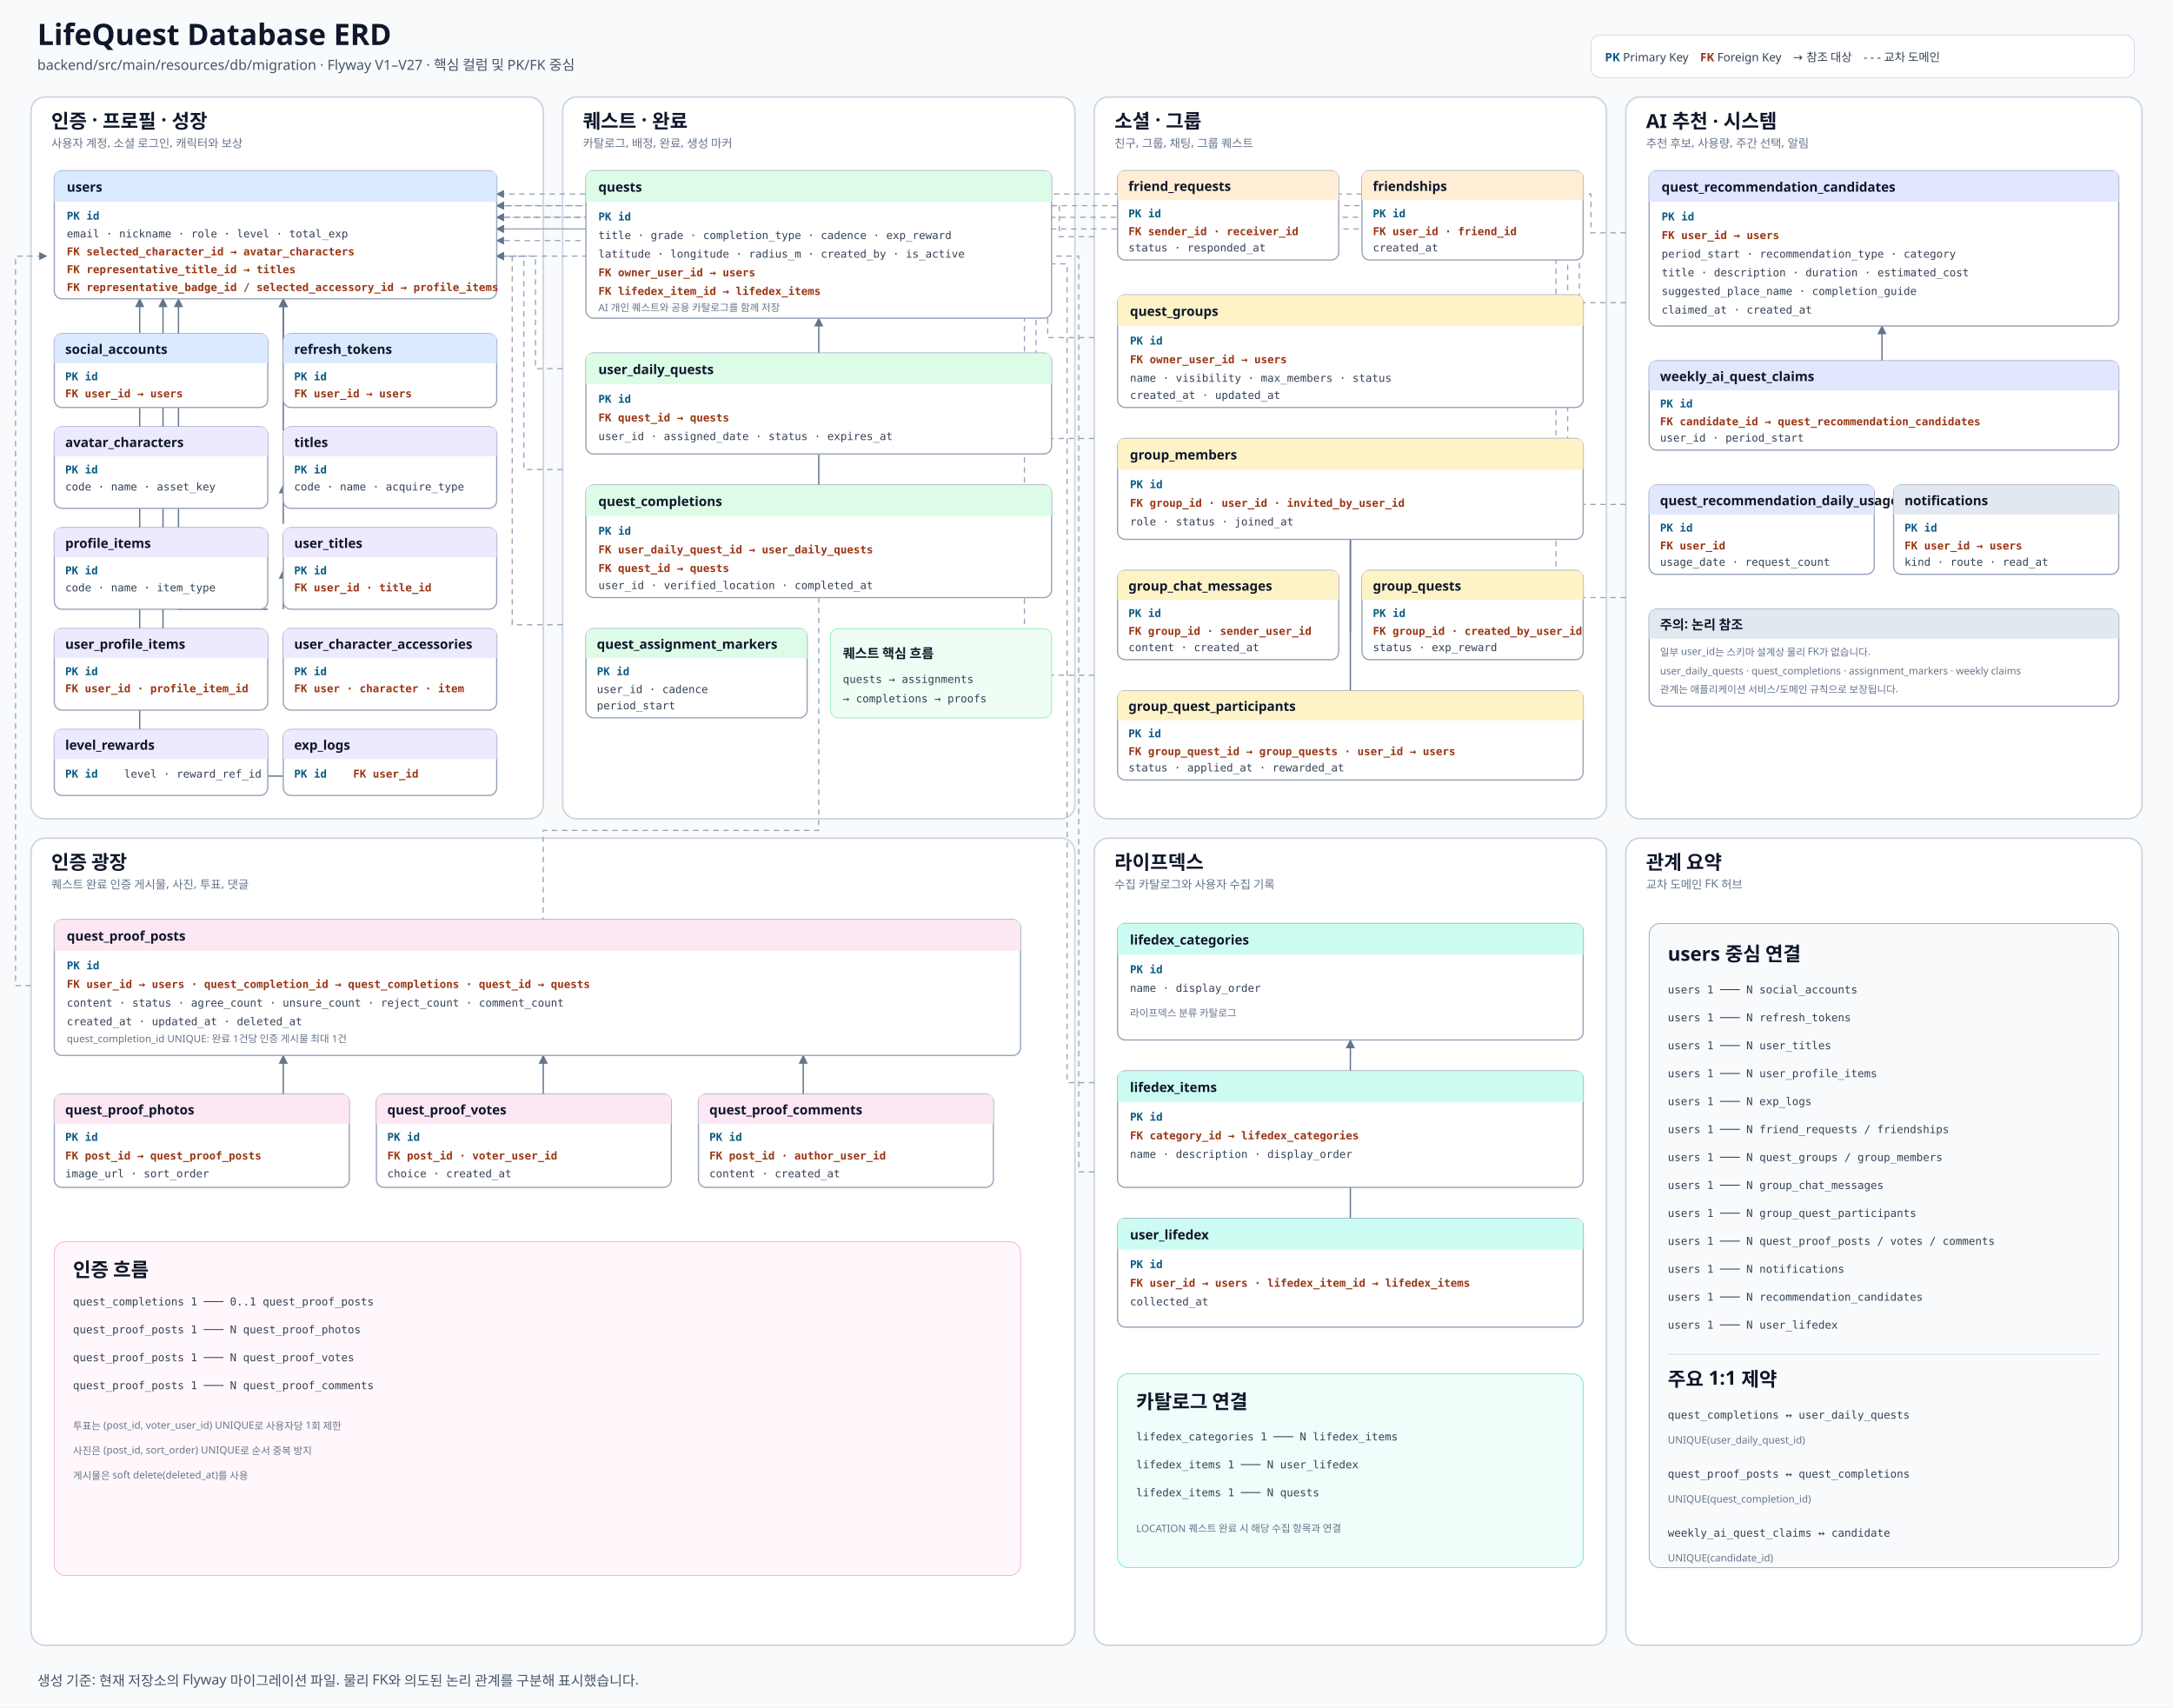
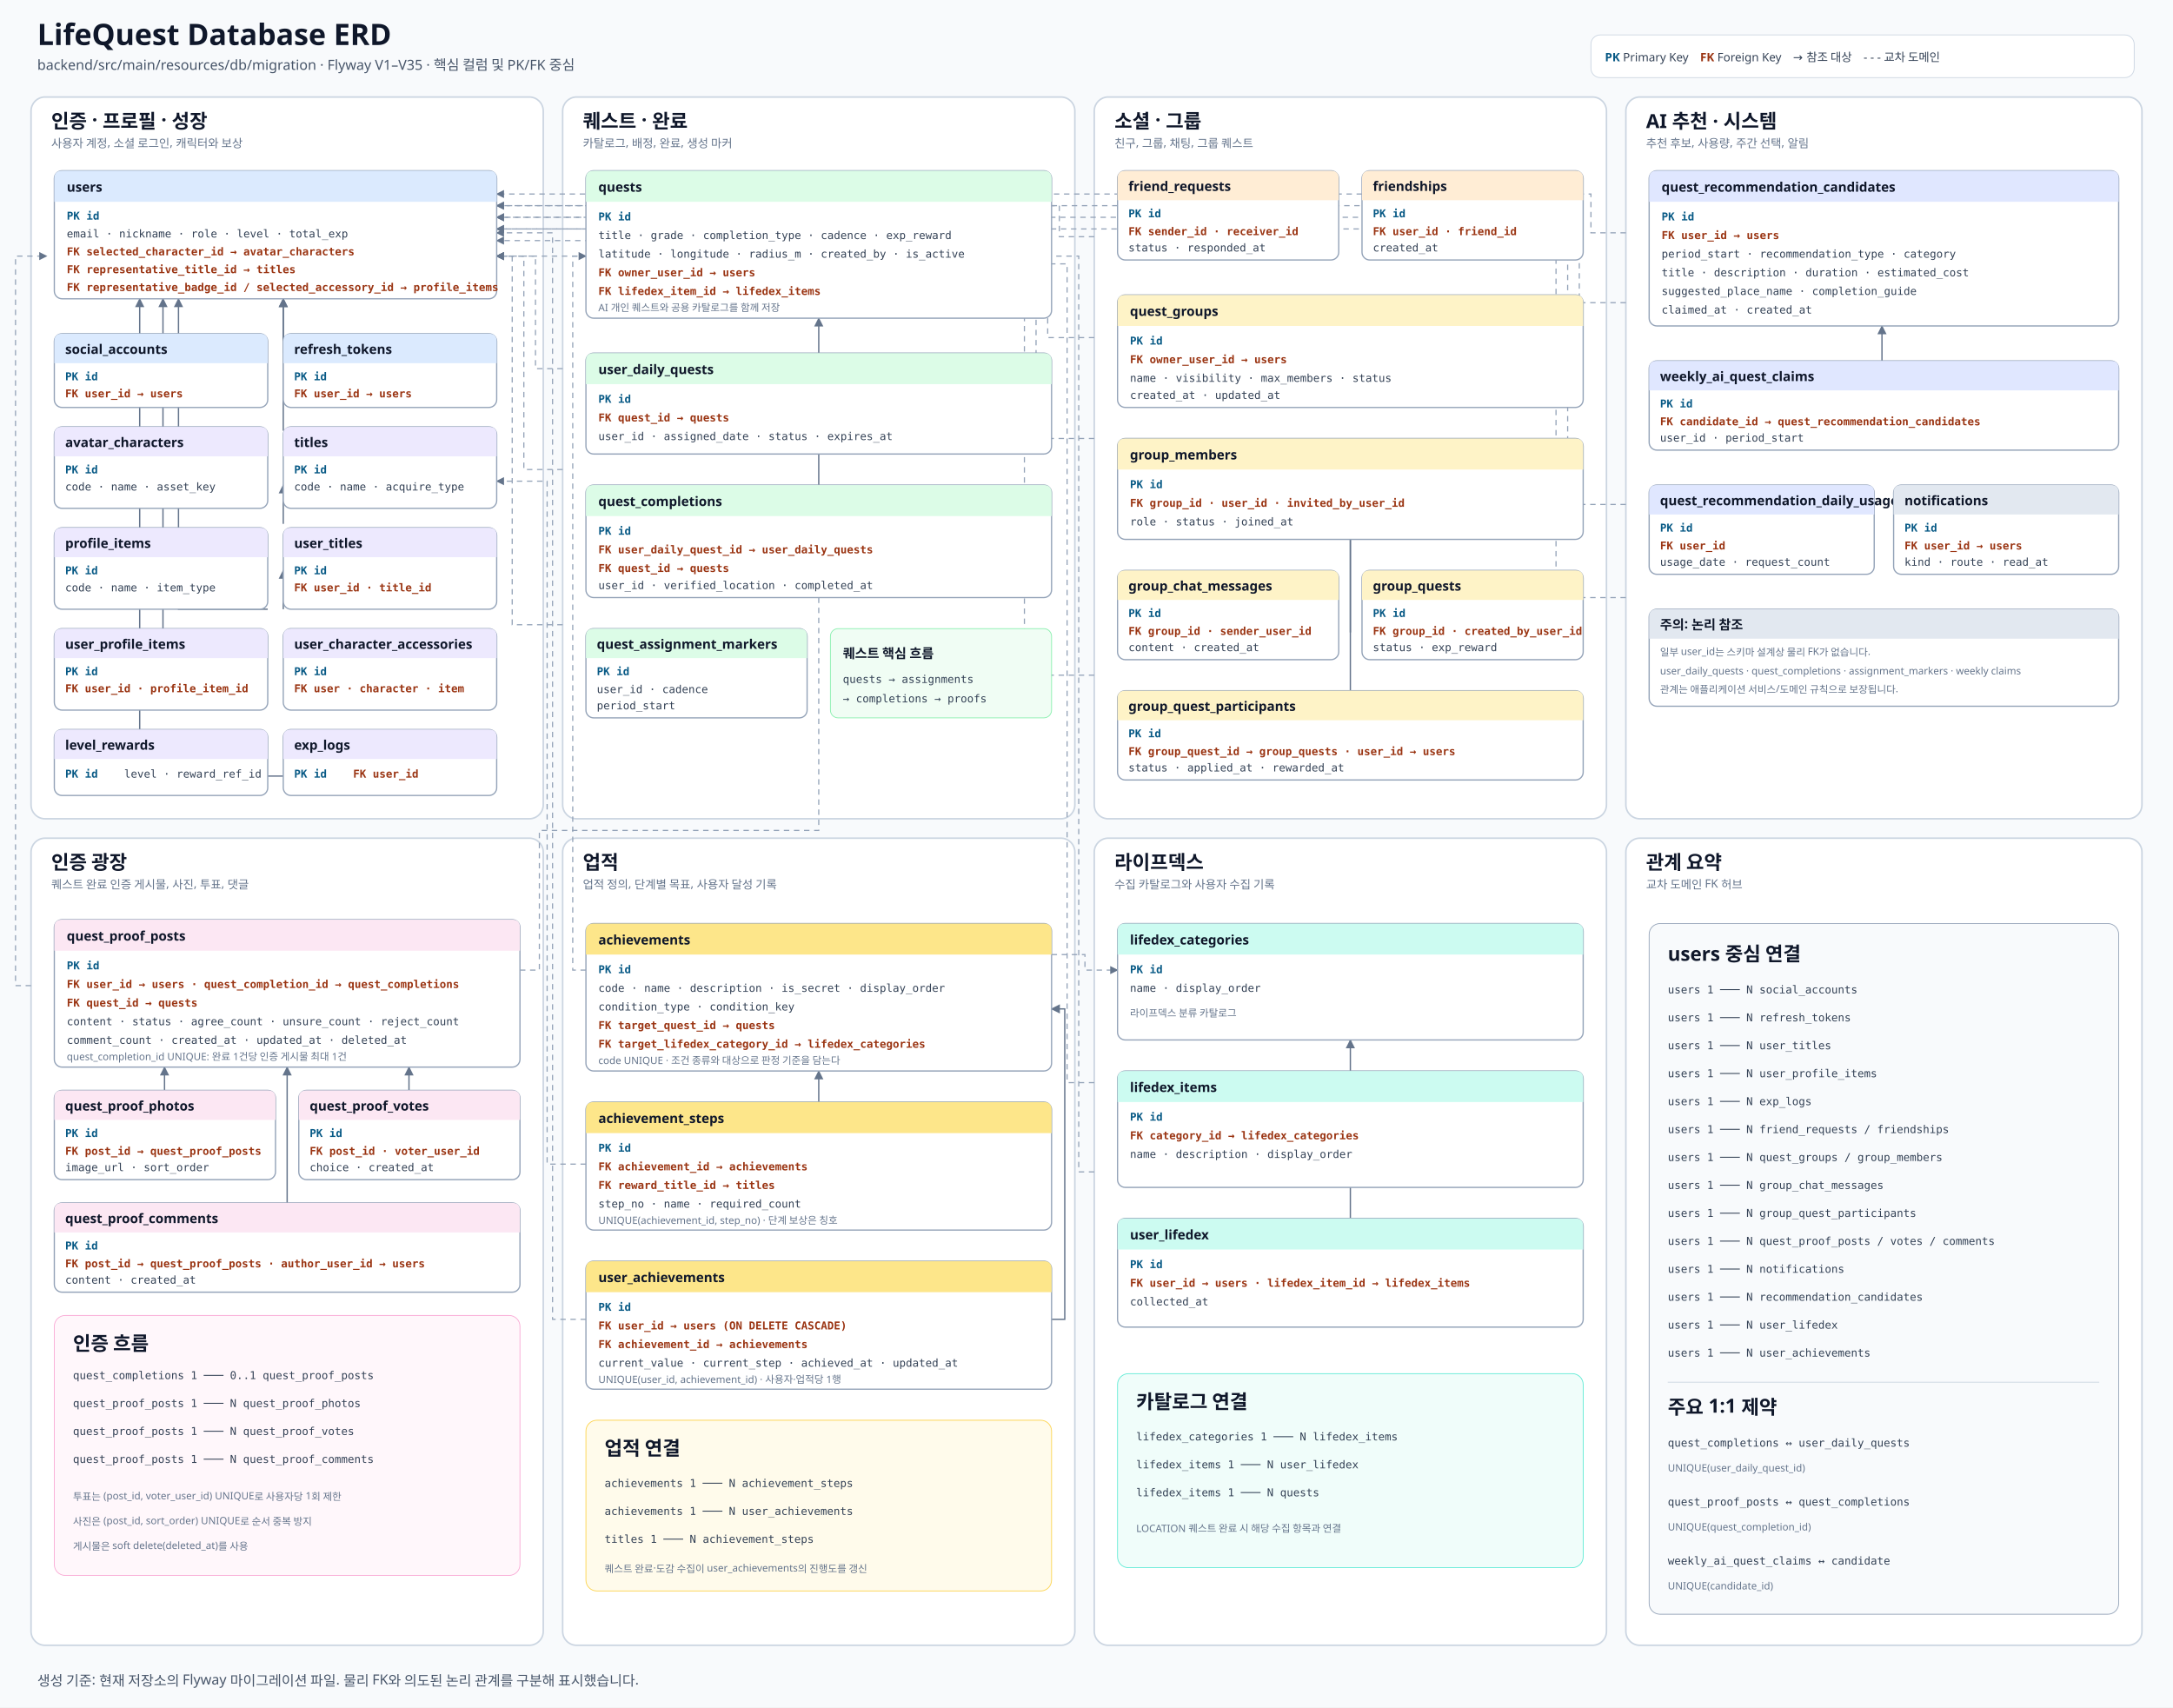
<svg xmlns="http://www.w3.org/2000/svg" width="2800" height="2200" viewBox="0 0 2800 2200" role="img" aria-labelledby="title desc">
  <defs>
    <style>
      .bg{fill:#f8fafc}.cluster{fill:#ffffff;stroke:#cbd5e1;stroke-width:2}.cluster-title{font:700 25px 'Segoe UI',sans-serif;fill:#0f172a}.cluster-sub{font:400 15px 'Segoe UI',sans-serif;fill:#64748b}
-       .box{fill:#ffffff;stroke:#94a3b8;stroke-width:1.6}.head-auth{fill:#dbeafe}.head-profile{fill:#ede9fe}.head-quest{fill:#dcfce7}.head-social{fill:#ffedd5}.head-group{fill:#fef3c7}.head-proof{fill:#fce7f3}.head-ai{fill:#e0e7ff}.head-life{fill:#ccfbf1}.head-system{fill:#e2e8f0}
+       .box{fill:#ffffff;stroke:#94a3b8;stroke-width:1.6}.head-auth{fill:#dbeafe}.head-profile{fill:#ede9fe}.head-quest{fill:#dcfce7}.head-social{fill:#ffedd5}.head-group{fill:#fef3c7}.head-proof{fill:#fce7f3}.head-ai{fill:#e0e7ff}.head-life{fill:#ccfbf1}.head-achv{fill:#fde68a}.head-system{fill:#e2e8f0}
      .table-title{font:700 17px 'Segoe UI',sans-serif;fill:#0f172a}.field{font:400 14px Consolas,monospace;fill:#334155}.pk{font:700 14px Consolas,monospace;fill:#075985}.fk{font:700 14px Consolas,monospace;fill:#9a3412}.note{font:400 13px 'Segoe UI',sans-serif;fill:#64748b}
      .rel{fill:none;stroke:#64748b;stroke-width:1.7;marker-end:url(#arrow)}.cross{fill:none;stroke:#94a3b8;stroke-width:1.5;stroke-dasharray:7 6;marker-end:url(#arrow)}.rel-label{font:500 12px 'Segoe UI',sans-serif;fill:#475569}
      .legend{font:500 15px 'Segoe UI',sans-serif;fill:#334155}.header{font:700 38px 'Segoe UI',sans-serif;fill:#0f172a}.subtitle{font:400 18px 'Segoe UI',sans-serif;fill:#475569}
    </style>
    <marker id="arrow" viewBox="0 0 10 10" refX="9" refY="5" markerWidth="7" markerHeight="7" orient="auto-start-reverse">
      <path d="M 0 0 L 10 5 L 0 10 z" fill="#64748b" />
    </marker>
  </defs>
  <rect class="bg" width="2800" height="2200" />
  <text x="48" y="58" class="header">LifeQuest Database ERD</text>
-   <text x="48" y="90" class="subtitle">backend/src/main/resources/db/migration · Flyway V1–V27 · 핵심 컬럼 및 PK/FK 중심</text>
+   <text x="48" y="90" class="subtitle">backend/src/main/resources/db/migration · Flyway V1–V35 · 핵심 컬럼 및 PK/FK 중심</text>
  <g transform="translate(2050 45)">
    <rect x="0" y="0" width="700" height="55" rx="12" fill="#fff" stroke="#cbd5e1" />
    <text x="18" y="34" class="legend">
      <tspan fill="#075985" font-weight="700">PK</tspan> Primary Key　<tspan fill="#9a3412" font-weight="700">FK</tspan> Foreign Key　→ 참조 대상　- - - 교차 도메인</text>
  </g>
  <rect x="40" y="125" width="660" height="930" rx="18" class="cluster" />
  <text x="66" y="165" class="cluster-title">인증 · 프로필 · 성장</text>
  <text x="66" y="190" class="cluster-sub">사용자 계정, 소셜 로그인, 캐릭터와 보상</text>
  <rect x="725" y="125" width="660" height="930" rx="18" class="cluster" />
  <text x="751" y="165" class="cluster-title">퀘스트 · 완료</text>
  <text x="751" y="190" class="cluster-sub">카탈로그, 배정, 완료, 생성 마커</text>
  <rect x="1410" y="125" width="660" height="930" rx="18" class="cluster" />
  <text x="1436" y="165" class="cluster-title">소셜 · 그룹</text>
  <text x="1436" y="190" class="cluster-sub">친구, 그룹, 채팅, 그룹 퀘스트</text>
  <rect x="2095" y="125" width="665" height="930" rx="18" class="cluster" />
  <text x="2121" y="165" class="cluster-title">AI 추천 · 시스템</text>
  <text x="2121" y="190" class="cluster-sub">추천 후보, 사용량, 주간 선택, 알림</text>
-   <rect x="40" y="1080" width="1345" height="1040" rx="18" class="cluster" />
+   <rect x="40" y="1080" width="660" height="1040" rx="18" class="cluster" />
  <text x="66" y="1120" class="cluster-title">인증 광장</text>
  <text x="66" y="1145" class="cluster-sub">퀘스트 완료 인증 게시물, 사진, 투표, 댓글</text>
+   <rect x="725" y="1080" width="660" height="1040" rx="18" class="cluster" />
+   <text x="751" y="1120" class="cluster-title">업적</text>
+   <text x="751" y="1145" class="cluster-sub">업적 정의, 단계별 목표, 사용자 달성 기록</text>
  <rect x="1410" y="1080" width="660" height="1040" rx="18" class="cluster" />
  <text x="1436" y="1120" class="cluster-title">라이프덱스</text>
  <text x="1436" y="1145" class="cluster-sub">수집 카탈로그와 사용자 수집 기록</text>
  <rect x="2095" y="1080" width="665" height="1040" rx="18" class="cluster" />
  <text x="2121" y="1120" class="cluster-title">관계 요약</text>
  <text x="2121" y="1145" class="cluster-sub">교차 도메인 FK 허브</text>
  <path class="rel" d="M365 455 V385" />
  <path class="rel" d="M365 555 V385" />
  <path class="rel" d="M345 785 H230 V385" />
  <path class="rel" d="M345 895 H210 V385" />
  <path class="rel" d="M365 675 V625" />
  <path class="rel" d="M365 785 V735" />
  <path class="rel" d="M365 1000 H180 V385" />
  <path class="rel" d="M1055 520 V410" />
  <path class="rel" d="M1055 650 V520" />
  <path class="cross" d="M725 475 H690 V330 H640" />
  <path class="cross" d="M725 605 H675 V330 H640" />
  <path class="cross" d="M725 805 H660 V330 H640" />
  <path class="cross" d="M1410 305 H1365 V265 H640" />
  <path class="cross" d="M1410 435 H1350 V280 H640" />
  <path class="cross" d="M1410 565 H1335 V295 H640" />
  <path class="rel" d="M1740 695 V625" />
  <path class="rel" d="M1740 815 V625" />
  <path class="rel" d="M1740 935 V625" />
  <path class="cross" d="M1410 870 H1320 V310 H640" />
  <path class="rel" d="M2425 510 V420" />
  <path class="cross" d="M2095 300 H2050 V250 H640" />
  <path class="cross" d="M2095 390 H2035 V265 H640" />
  <path class="cross" d="M2095 650 H2020 V280 H640" />
  <path class="cross" d="M2095 770 H2005 V295 H640" />
-   <path class="rel" d="M365 1470 V1360" />
-   <path class="rel" d="M700 1470 V1360" />
-   <path class="rel" d="M1035 1470 V1360" />
+   <path class="rel" d="M212 1465 V1375" />
+   <path class="rel" d="M527 1465 V1375" />
+   <path class="rel" d="M370 1600 V1375" />
  <path class="cross" d="M40 1270 H20 V330 H60" />
-   <path class="cross" d="M700 1215 V1070 H1055 V650" />
+   <path class="cross" d="M670 1250 H695 V1070 H1055 V650" />
  <path class="rel" d="M1740 1450 V1340" />
  <path class="rel" d="M1740 1570 V1450" />
  <path class="cross" d="M1410 1510 H1390 V330 H640" />
  <path class="cross" d="M1410 1395 H1375 V340 H1055 V410" />
+   <path class="rel" d="M1055 1500 V1380" />
+   <path class="rel" d="M1355 1700 H1372 V1300 H1355" />
+   <path class="cross" d="M755 1250 H738 V330 H755" />
+   <path class="cross" d="M1355 1230 H1398 V1250 H1440" />
+   <path class="cross" d="M755 1700 H712 V300 H640" />
+   <path class="cross" d="M755 1500 H705 V620 H640" />
  <g transform="translate(70 220)">
    <rect width="570" height="165" rx="10" class="box" />
    <path d="M0 10Q0 0 10 0H560Q570 0 570 10V40H0Z" class="head-auth" />
    <text x="16" y="27" class="table-title">users</text>
    <text x="16" y="63" class="pk">PK id</text>
    <text x="16" y="86" class="field">email · nickname · role · level · total_exp</text>
    <text x="16" y="109" class="fk">FK selected_character_id → avatar_characters</text>
    <text x="16" y="132" class="fk">FK representative_title_id → titles</text>
    <text x="16" y="155" class="fk">FK representative_badge_id / selected_accessory_id → profile_items</text>
  </g>
  <g transform="translate(70 430)">
    <rect width="275" height="95" rx="10" class="box" />
    <path d="M0 10Q0 0 10 0H265Q275 0 275 10V38H0Z" class="head-auth" />
    <text x="14" y="26" class="table-title">social_accounts</text>
    <text x="14" y="60" class="pk">PK id</text>
    <text x="14" y="82" class="fk">FK user_id → users</text>
  </g>
  <g transform="translate(365 430)">
    <rect width="275" height="95" rx="10" class="box" />
    <path d="M0 10Q0 0 10 0H265Q275 0 275 10V38H0Z" class="head-auth" />
    <text x="14" y="26" class="table-title">refresh_tokens</text>
    <text x="14" y="60" class="pk">PK id</text>
    <text x="14" y="82" class="fk">FK user_id → users</text>
  </g>
  <g transform="translate(70 550)">
    <rect width="275" height="105" rx="10" class="box" />
    <path d="M0 10Q0 0 10 0H265Q275 0 275 10V38H0Z" class="head-profile" />
    <text x="14" y="26" class="table-title">avatar_characters</text>
    <text x="14" y="60" class="pk">PK id</text>
    <text x="14" y="82" class="field">code · name · asset_key</text>
  </g>
  <g transform="translate(365 550)">
    <rect width="275" height="105" rx="10" class="box" />
    <path d="M0 10Q0 0 10 0H265Q275 0 275 10V38H0Z" class="head-profile" />
    <text x="14" y="26" class="table-title">titles</text>
    <text x="14" y="60" class="pk">PK id</text>
    <text x="14" y="82" class="field">code · name · acquire_type</text>
  </g>
  <g transform="translate(70 680)">
    <rect width="275" height="105" rx="10" class="box" />
    <path d="M0 10Q0 0 10 0H265Q275 0 275 10V38H0Z" class="head-profile" />
    <text x="14" y="26" class="table-title">profile_items</text>
    <text x="14" y="60" class="pk">PK id</text>
    <text x="14" y="82" class="field">code · name · item_type</text>
  </g>
  <g transform="translate(365 680)">
    <rect width="275" height="105" rx="10" class="box" />
    <path d="M0 10Q0 0 10 0H265Q275 0 275 10V38H0Z" class="head-profile" />
    <text x="14" y="26" class="table-title">user_titles</text>
    <text x="14" y="60" class="pk">PK id</text>
    <text x="14" y="82" class="fk">FK user_id · title_id</text>
  </g>
  <g transform="translate(70 810)">
    <rect width="275" height="105" rx="10" class="box" />
    <path d="M0 10Q0 0 10 0H265Q275 0 275 10V38H0Z" class="head-profile" />
    <text x="14" y="26" class="table-title">user_profile_items</text>
    <text x="14" y="60" class="pk">PK id</text>
    <text x="14" y="82" class="fk">FK user_id · profile_item_id</text>
  </g>
  <g transform="translate(365 810)">
    <rect width="275" height="105" rx="10" class="box" />
    <path d="M0 10Q0 0 10 0H265Q275 0 275 10V38H0Z" class="head-profile" />
    <text x="14" y="26" class="table-title">user_character_accessories</text>
    <text x="14" y="60" class="pk">PK id</text>
    <text x="14" y="82" class="fk">FK user · character · item</text>
  </g>
  <g transform="translate(70 940)">
    <rect width="275" height="85" rx="10" class="box" />
    <path d="M0 10Q0 0 10 0H265Q275 0 275 10V38H0Z" class="head-profile" />
    <text x="14" y="26" class="table-title">level_rewards</text>
    <text x="14" y="62" class="pk">PK id</text>
    <text x="90" y="62" class="field">level · reward_ref_id</text>
  </g>
  <g transform="translate(365 940)">
    <rect width="275" height="85" rx="10" class="box" />
    <path d="M0 10Q0 0 10 0H265Q275 0 275 10V38H0Z" class="head-profile" />
    <text x="14" y="26" class="table-title">exp_logs</text>
    <text x="14" y="62" class="pk">PK id</text>
    <text x="90" y="62" class="fk">FK user_id</text>
  </g>
  <g transform="translate(755 220)">
    <rect width="600" height="190" rx="10" class="box" />
    <path d="M0 10Q0 0 10 0H590Q600 0 600 10V40H0Z" class="head-quest" />
    <text x="16" y="27" class="table-title">quests</text>
    <text x="16" y="64" class="pk">PK id</text>
    <text x="16" y="88" class="field">title · grade · completion_type · cadence · exp_reward</text>
    <text x="16" y="112" class="field">latitude · longitude · radius_m · created_by · is_active</text>
    <text x="16" y="136" class="fk">FK owner_user_id → users</text>
    <text x="16" y="160" class="fk">FK lifedex_item_id → lifedex_items</text>
    <text x="16" y="181" class="note">AI 개인 퀘스트와 공용 카탈로그를 함께 저장</text>
  </g>
  <g transform="translate(755 455)">
    <rect width="600" height="130" rx="10" class="box" />
    <path d="M0 10Q0 0 10 0H590Q600 0 600 10V40H0Z" class="head-quest" />
    <text x="16" y="27" class="table-title">user_daily_quests</text>
    <text x="16" y="64" class="pk">PK id</text>
    <text x="16" y="88" class="fk">FK quest_id → quests</text>
    <text x="16" y="112" class="field">user_id · assigned_date · status · expires_at</text>
  </g>
  <g transform="translate(755 625)">
    <rect width="600" height="145" rx="10" class="box" />
    <path d="M0 10Q0 0 10 0H590Q600 0 600 10V40H0Z" class="head-quest" />
    <text x="16" y="27" class="table-title">quest_completions</text>
    <text x="16" y="64" class="pk">PK id</text>
    <text x="16" y="88" class="fk">FK user_daily_quest_id → user_daily_quests</text>
    <text x="16" y="112" class="fk">FK quest_id → quests</text>
    <text x="16" y="134" class="field">user_id · verified_location · completed_at</text>
  </g>
  <g transform="translate(755 810)">
    <rect width="285" height="115" rx="10" class="box" />
    <path d="M0 10Q0 0 10 0H275Q285 0 285 10V38H0Z" class="head-quest" />
    <text x="14" y="26" class="table-title">quest_assignment_markers</text>
    <text x="14" y="60" class="pk">PK id</text>
    <text x="14" y="83" class="field">user_id · cadence</text>
    <text x="14" y="104" class="field">period_start</text>
  </g>
  <g transform="translate(1070 810)">
    <rect width="285" height="115" rx="10" fill="#f0fdf4" stroke="#86efac" />
    <text x="16" y="38" class="table-title">퀘스트 핵심 흐름</text>
    <text x="16" y="70" class="field">quests → assignments</text>
    <text x="16" y="95" class="field">→ completions → proofs</text>
  </g>
  <g transform="translate(1440 220)">
    <rect width="285" height="115" rx="10" class="box" />
    <path d="M0 10Q0 0 10 0H275Q285 0 285 10V38H0Z" class="head-social" />
    <text x="14" y="26" class="table-title">friend_requests</text>
    <text x="14" y="60" class="pk">PK id</text>
    <text x="14" y="83" class="fk">FK sender_id · receiver_id</text>
    <text x="14" y="104" class="field">status · responded_at</text>
  </g>
  <g transform="translate(1755 220)">
    <rect width="285" height="115" rx="10" class="box" />
    <path d="M0 10Q0 0 10 0H275Q285 0 285 10V38H0Z" class="head-social" />
    <text x="14" y="26" class="table-title">friendships</text>
    <text x="14" y="60" class="pk">PK id</text>
    <text x="14" y="83" class="fk">FK user_id · friend_id</text>
    <text x="14" y="104" class="field">created_at</text>
  </g>
  <g transform="translate(1440 380)">
    <rect width="600" height="145" rx="10" class="box" />
    <path d="M0 10Q0 0 10 0H590Q600 0 600 10V40H0Z" class="head-group" />
    <text x="16" y="27" class="table-title">quest_groups</text>
    <text x="16" y="64" class="pk">PK id</text>
    <text x="16" y="88" class="fk">FK owner_user_id → users</text>
    <text x="16" y="112" class="field">name · visibility · max_members · status</text>
    <text x="16" y="134" class="field">created_at · updated_at</text>
  </g>
  <g transform="translate(1440 565)">
    <rect width="600" height="130" rx="10" class="box" />
    <path d="M0 10Q0 0 10 0H590Q600 0 600 10V40H0Z" class="head-group" />
    <text x="16" y="27" class="table-title">group_members</text>
    <text x="16" y="64" class="pk">PK id</text>
    <text x="16" y="88" class="fk">FK group_id · user_id · invited_by_user_id</text>
    <text x="16" y="112" class="field">role · status · joined_at</text>
  </g>
  <g transform="translate(1440 735)">
    <rect width="285" height="115" rx="10" class="box" />
    <path d="M0 10Q0 0 10 0H275Q285 0 285 10V38H0Z" class="head-group" />
    <text x="14" y="26" class="table-title">group_chat_messages</text>
    <text x="14" y="60" class="pk">PK id</text>
    <text x="14" y="83" class="fk">FK group_id · sender_user_id</text>
    <text x="14" y="104" class="field">content · created_at</text>
  </g>
  <g transform="translate(1755 735)">
    <rect width="285" height="115" rx="10" class="box" />
    <path d="M0 10Q0 0 10 0H275Q285 0 285 10V38H0Z" class="head-group" />
    <text x="14" y="26" class="table-title">group_quests</text>
    <text x="14" y="60" class="pk">PK id</text>
    <text x="14" y="83" class="fk">FK group_id · created_by_user_id</text>
    <text x="14" y="104" class="field">status · exp_reward</text>
  </g>
  <g transform="translate(1440 890)">
    <rect width="600" height="115" rx="10" class="box" />
    <path d="M0 10Q0 0 10 0H590Q600 0 600 10V38H0Z" class="head-group" />
    <text x="14" y="26" class="table-title">group_quest_participants</text>
    <text x="14" y="60" class="pk">PK id</text>
    <text x="14" y="83" class="fk">FK group_quest_id → group_quests · user_id → users</text>
    <text x="14" y="104" class="field">status · applied_at · rewarded_at</text>
  </g>
  <g transform="translate(2125 220)">
    <rect width="605" height="200" rx="10" class="box" />
    <path d="M0 10Q0 0 10 0H595Q605 0 605 10V40H0Z" class="head-ai" />
    <text x="16" y="27" class="table-title">quest_recommendation_candidates</text>
    <text x="16" y="64" class="pk">PK id</text>
    <text x="16" y="88" class="fk">FK user_id → users</text>
    <text x="16" y="112" class="field">period_start · recommendation_type · category</text>
    <text x="16" y="136" class="field">title · description · duration · estimated_cost</text>
    <text x="16" y="160" class="field">suggested_place_name · completion_guide</text>
    <text x="16" y="184" class="field">claimed_at · created_at</text>
  </g>
  <g transform="translate(2125 465)">
    <rect width="605" height="115" rx="10" class="box" />
    <path d="M0 10Q0 0 10 0H595Q605 0 605 10V38H0Z" class="head-ai" />
    <text x="14" y="26" class="table-title">weekly_ai_quest_claims</text>
    <text x="14" y="60" class="pk">PK id</text>
    <text x="14" y="83" class="fk">FK candidate_id → quest_recommendation_candidates</text>
    <text x="14" y="104" class="field">user_id · period_start</text>
  </g>
  <g transform="translate(2125 625)">
    <rect width="290" height="115" rx="10" class="box" />
    <path d="M0 10Q0 0 10 0H280Q290 0 290 10V38H0Z" class="head-ai" />
    <text x="14" y="26" class="table-title">quest_recommendation_daily_usage</text>
    <text x="14" y="60" class="pk">PK id</text>
    <text x="14" y="83" class="fk">FK user_id</text>
    <text x="14" y="104" class="field">usage_date · request_count</text>
  </g>
  <g transform="translate(2440 625)">
    <rect width="290" height="115" rx="10" class="box" />
    <path d="M0 10Q0 0 10 0H280Q290 0 290 10V38H0Z" class="head-system" />
    <text x="14" y="26" class="table-title">notifications</text>
    <text x="14" y="60" class="pk">PK id</text>
    <text x="14" y="83" class="fk">FK user_id → users</text>
    <text x="14" y="104" class="field">kind · route · read_at</text>
  </g>
  <g transform="translate(2125 785)">
    <rect width="605" height="125" rx="10" class="box" />
    <path d="M0 10Q0 0 10 0H595Q605 0 605 10V38H0Z" class="head-system" />
    <text x="14" y="26" class="table-title">주의: 논리 참조</text>
    <text x="14" y="60" class="note">일부 user_id는 스키마 설계상 물리 FK가 없습니다.</text>
    <text x="14" y="84" class="note">user_daily_quests · quest_completions · assignment_markers · weekly claims</text>
    <text x="14" y="108" class="note">관계는 애플리케이션 서비스/도메인 규칙으로 보장됩니다.</text>
  </g>
  <g transform="translate(70 1185)">
-     <rect width="1245" height="175" rx="10" class="box" />
-     <path d="M0 10Q0 0 10 0H1235Q1245 0 1245 10V40H0Z" class="head-proof" />
+     <rect width="600" height="190" rx="10" class="box" />
+     <path d="M0 10Q0 0 10 0H590Q600 0 600 10V40H0Z" class="head-proof" />
    <text x="16" y="27" class="table-title">quest_proof_posts</text>
    <text x="16" y="64" class="pk">PK id</text>
-     <text x="16" y="88" class="fk">FK user_id → users · quest_completion_id → quest_completions · quest_id → quests</text>
-     <text x="16" y="112" class="field">content · status · agree_count · unsure_count · reject_count · comment_count</text>
-     <text x="16" y="136" class="field">created_at · updated_at · deleted_at</text>
-     <text x="16" y="158" class="note">quest_completion_id UNIQUE: 완료 1건당 인증 게시물 최대 1건</text>
-   </g>
-   <g transform="translate(70 1410)">
-     <rect width="380" height="120" rx="10" class="box" />
-     <path d="M0 10Q0 0 10 0H370Q380 0 380 10V38H0Z" class="head-proof" />
+     <text x="16" y="88" class="fk">FK user_id → users · quest_completion_id → quest_completions</text>
+     <text x="16" y="112" class="fk">FK quest_id → quests</text>
+     <text x="16" y="136" class="field">content · status · agree_count · unsure_count · reject_count</text>
+     <text x="16" y="160" class="field">comment_count · created_at · updated_at · deleted_at</text>
+     <text x="16" y="181" class="note">quest_completion_id UNIQUE: 완료 1건당 인증 게시물 최대 1건</text>
+   </g>
+   <g transform="translate(70 1405)">
+     <rect width="285" height="115" rx="10" class="box" />
+     <path d="M0 10Q0 0 10 0H275Q285 0 285 10V38H0Z" class="head-proof" />
    <text x="14" y="26" class="table-title">quest_proof_photos</text>
    <text x="14" y="60" class="pk">PK id</text>
-     <text x="14" y="84" class="fk">FK post_id → quest_proof_posts</text>
-     <text x="14" y="107" class="field">image_url · sort_order</text>
-   </g>
-   <g transform="translate(485 1410)">
-     <rect width="380" height="120" rx="10" class="box" />
-     <path d="M0 10Q0 0 10 0H370Q380 0 380 10V38H0Z" class="head-proof" />
+     <text x="14" y="83" class="fk">FK post_id → quest_proof_posts</text>
+     <text x="14" y="104" class="field">image_url · sort_order</text>
+   </g>
+   <g transform="translate(385 1405)">
+     <rect width="285" height="115" rx="10" class="box" />
+     <path d="M0 10Q0 0 10 0H275Q285 0 285 10V38H0Z" class="head-proof" />
    <text x="14" y="26" class="table-title">quest_proof_votes</text>
    <text x="14" y="60" class="pk">PK id</text>
-     <text x="14" y="84" class="fk">FK post_id · voter_user_id</text>
-     <text x="14" y="107" class="field">choice · created_at</text>
-   </g>
-   <g transform="translate(900 1410)">
-     <rect width="380" height="120" rx="10" class="box" />
-     <path d="M0 10Q0 0 10 0H370Q380 0 380 10V38H0Z" class="head-proof" />
+     <text x="14" y="83" class="fk">FK post_id · voter_user_id</text>
+     <text x="14" y="104" class="field">choice · created_at</text>
+   </g>
+   <g transform="translate(70 1550)">
+     <rect width="600" height="115" rx="10" class="box" />
+     <path d="M0 10Q0 0 10 0H590Q600 0 600 10V38H0Z" class="head-proof" />
    <text x="14" y="26" class="table-title">quest_proof_comments</text>
    <text x="14" y="60" class="pk">PK id</text>
-     <text x="14" y="84" class="fk">FK post_id · author_user_id</text>
-     <text x="14" y="107" class="field">content · created_at</text>
-   </g>
-   <g transform="translate(70 1600)">
-     <rect width="1245" height="430" rx="14" fill="#fff7fb" stroke="#f9a8d4" />
+     <text x="14" y="83" class="fk">FK post_id → quest_proof_posts · author_user_id → users</text>
+     <text x="14" y="104" class="field">content · created_at</text>
+   </g>
+   <g transform="translate(70 1695)">
+     <rect width="600" height="335" rx="14" fill="#fff7fb" stroke="#f9a8d4" />
    <text x="24" y="45" class="cluster-title">인증 흐름</text>
    <text x="24" y="82" class="field">quest_completions 1 ─── 0..1 quest_proof_posts</text>
    <text x="24" y="118" class="field">quest_proof_posts 1 ─── N quest_proof_photos</text>
    <text x="24" y="154" class="field">quest_proof_posts 1 ─── N quest_proof_votes</text>
    <text x="24" y="190" class="field">quest_proof_posts 1 ─── N quest_proof_comments</text>
-     <text x="24" y="242" class="note">투표는 (post_id, voter_user_id) UNIQUE로 사용자당 1회 제한</text>
-     <text x="24" y="274" class="note">사진은 (post_id, sort_order) UNIQUE로 순서 중복 방지</text>
-     <text x="24" y="306" class="note">게시물은 soft delete(deleted_at)를 사용</text>
+     <text x="24" y="238" class="note">투표는 (post_id, voter_user_id) UNIQUE로 사용자당 1회 제한</text>
+     <text x="24" y="270" class="note">사진은 (post_id, sort_order) UNIQUE로 순서 중복 방지</text>
+     <text x="24" y="302" class="note">게시물은 soft delete(deleted_at)를 사용</text>
+   </g>
+   <g transform="translate(755 1190)">
+     <rect width="600" height="190" rx="10" class="box" />
+     <path d="M0 10Q0 0 10 0H590Q600 0 600 10V40H0Z" class="head-achv" />
+     <text x="16" y="27" class="table-title">achievements</text>
+     <text x="16" y="64" class="pk">PK id</text>
+     <text x="16" y="88" class="field">code · name · description · is_secret · display_order</text>
+     <text x="16" y="112" class="field">condition_type · condition_key</text>
+     <text x="16" y="136" class="fk">FK target_quest_id → quests</text>
+     <text x="16" y="160" class="fk">FK target_lifedex_category_id → lifedex_categories</text>
+     <text x="16" y="181" class="note">code UNIQUE · 조건 종류와 대상으로 판정 기준을 담는다</text>
+   </g>
+   <g transform="translate(755 1420)">
+     <rect width="600" height="165" rx="10" class="box" />
+     <path d="M0 10Q0 0 10 0H590Q600 0 600 10V40H0Z" class="head-achv" />
+     <text x="16" y="27" class="table-title">achievement_steps</text>
+     <text x="16" y="64" class="pk">PK id</text>
+     <text x="16" y="88" class="fk">FK achievement_id → achievements</text>
+     <text x="16" y="112" class="fk">FK reward_title_id → titles</text>
+     <text x="16" y="136" class="field">step_no · name · required_count</text>
+     <text x="16" y="157" class="note">UNIQUE(achievement_id, step_no) · 단계 보상은 칭호</text>
+   </g>
+   <g transform="translate(755 1625)">
+     <rect width="600" height="165" rx="10" class="box" />
+     <path d="M0 10Q0 0 10 0H590Q600 0 600 10V40H0Z" class="head-achv" />
+     <text x="16" y="27" class="table-title">user_achievements</text>
+     <text x="16" y="64" class="pk">PK id</text>
+     <text x="16" y="88" class="fk">FK user_id → users (ON DELETE CASCADE)</text>
+     <text x="16" y="112" class="fk">FK achievement_id → achievements</text>
+     <text x="16" y="136" class="field">current_value · current_step · achieved_at · updated_at</text>
+     <text x="16" y="157" class="note">UNIQUE(user_id, achievement_id) · 사용자·업적당 1행</text>
+   </g>
+   <g transform="translate(755 1830)">
+     <rect width="600" height="220" rx="14" fill="#fffbeb" stroke="#fcd34d" />
+     <text x="24" y="45" class="cluster-title">업적 연결</text>
+     <text x="24" y="86" class="field">achievements 1 ─── N achievement_steps</text>
+     <text x="24" y="122" class="field">achievements 1 ─── N user_achievements</text>
+     <text x="24" y="158" class="field">titles 1 ─── N achievement_steps</text>
+     <text x="24" y="196" class="note">퀘스트 완료·도감 수집이 user_achievements의 진행도를 갱신</text>
  </g>
  <g transform="translate(1440 1190)">
    <rect width="600" height="150" rx="10" class="box" />
    <path d="M0 10Q0 0 10 0H590Q600 0 600 10V40H0Z" class="head-life" />
    <text x="16" y="27" class="table-title">lifedex_categories</text>
    <text x="16" y="64" class="pk">PK id</text>
    <text x="16" y="88" class="field">name · display_order</text>
    <text x="16" y="120" class="note">라이프덱스 분류 카탈로그</text>
  </g>
  <g transform="translate(1440 1380)">
    <rect width="600" height="150" rx="10" class="box" />
    <path d="M0 10Q0 0 10 0H590Q600 0 600 10V40H0Z" class="head-life" />
    <text x="16" y="27" class="table-title">lifedex_items</text>
    <text x="16" y="64" class="pk">PK id</text>
    <text x="16" y="88" class="fk">FK category_id → lifedex_categories</text>
    <text x="16" y="112" class="field">name · description · display_order</text>
  </g>
  <g transform="translate(1440 1570)">
    <rect width="600" height="140" rx="10" class="box" />
    <path d="M0 10Q0 0 10 0H590Q600 0 600 10V40H0Z" class="head-life" />
    <text x="16" y="27" class="table-title">user_lifedex</text>
    <text x="16" y="64" class="pk">PK id</text>
    <text x="16" y="88" class="fk">FK user_id → users · lifedex_item_id → lifedex_items</text>
    <text x="16" y="112" class="field">collected_at</text>
  </g>
  <g transform="translate(1440 1770)">
    <rect width="600" height="250" rx="14" fill="#f0fdfa" stroke="#5eead4" />
    <text x="24" y="45" class="cluster-title">카탈로그 연결</text>
    <text x="24" y="86" class="field">lifedex_categories 1 ─── N lifedex_items</text>
    <text x="24" y="122" class="field">lifedex_items 1 ─── N user_lifedex</text>
    <text x="24" y="158" class="field">lifedex_items 1 ─── N quests</text>
    <text x="24" y="204" class="note">LOCATION 퀘스트 완료 시 해당 수집 항목과 연결</text>
  </g>
  <g transform="translate(2125 1190)">
-     <rect width="605" height="830" rx="14" fill="#f8fafc" stroke="#94a3b8" />
+     <rect width="605" height="890" rx="14" fill="#f8fafc" stroke="#94a3b8" />
    <text x="24" y="48" class="cluster-title">users 중심 연결</text>
    <text x="24" y="90" class="field">users 1 ─── N social_accounts</text>
    <text x="24" y="126" class="field">users 1 ─── N refresh_tokens</text>
    <text x="24" y="162" class="field">users 1 ─── N user_titles</text>
    <text x="24" y="198" class="field">users 1 ─── N user_profile_items</text>
    <text x="24" y="234" class="field">users 1 ─── N exp_logs</text>
    <text x="24" y="270" class="field">users 1 ─── N friend_requests / friendships</text>
    <text x="24" y="306" class="field">users 1 ─── N quest_groups / group_members</text>
    <text x="24" y="342" class="field">users 1 ─── N group_chat_messages</text>
    <text x="24" y="378" class="field">users 1 ─── N group_quest_participants</text>
    <text x="24" y="414" class="field">users 1 ─── N quest_proof_posts / votes / comments</text>
    <text x="24" y="450" class="field">users 1 ─── N notifications</text>
    <text x="24" y="486" class="field">users 1 ─── N recommendation_candidates</text>
    <text x="24" y="522" class="field">users 1 ─── N user_lifedex</text>
-     <line x1="24" y1="555" x2="580" y2="555" stroke="#cbd5e1" />
-     <text x="24" y="596" class="cluster-title">주요 1:1 제약</text>
-     <text x="24" y="638" class="field">quest_completions ↔ user_daily_quests</text>
-     <text x="24" y="670" class="note">UNIQUE(user_daily_quest_id)</text>
-     <text x="24" y="714" class="field">quest_proof_posts ↔ quest_completions</text>
-     <text x="24" y="746" class="note">UNIQUE(quest_completion_id)</text>
-     <text x="24" y="790" class="field">weekly_ai_quest_claims ↔ candidate</text>
-     <text x="24" y="822" class="note">UNIQUE(candidate_id)</text>
+     <text x="24" y="558" class="field">users 1 ─── N user_achievements</text>
+     <line x1="24" y1="591" x2="580" y2="591" stroke="#cbd5e1" />
+     <text x="24" y="632" class="cluster-title">주요 1:1 제약</text>
+     <text x="24" y="674" class="field">quest_completions ↔ user_daily_quests</text>
+     <text x="24" y="706" class="note">UNIQUE(user_daily_quest_id)</text>
+     <text x="24" y="750" class="field">quest_proof_posts ↔ quest_completions</text>
+     <text x="24" y="782" class="note">UNIQUE(quest_completion_id)</text>
+     <text x="24" y="826" class="field">weekly_ai_quest_claims ↔ candidate</text>
+     <text x="24" y="858" class="note">UNIQUE(candidate_id)</text>
  </g>
  <text x="48" y="2172" class="subtitle">생성 기준: 현재 저장소의 Flyway 마이그레이션 파일. 물리 FK와 의도된 논리 관계를 구분해 표시했습니다.</text>
</svg>
